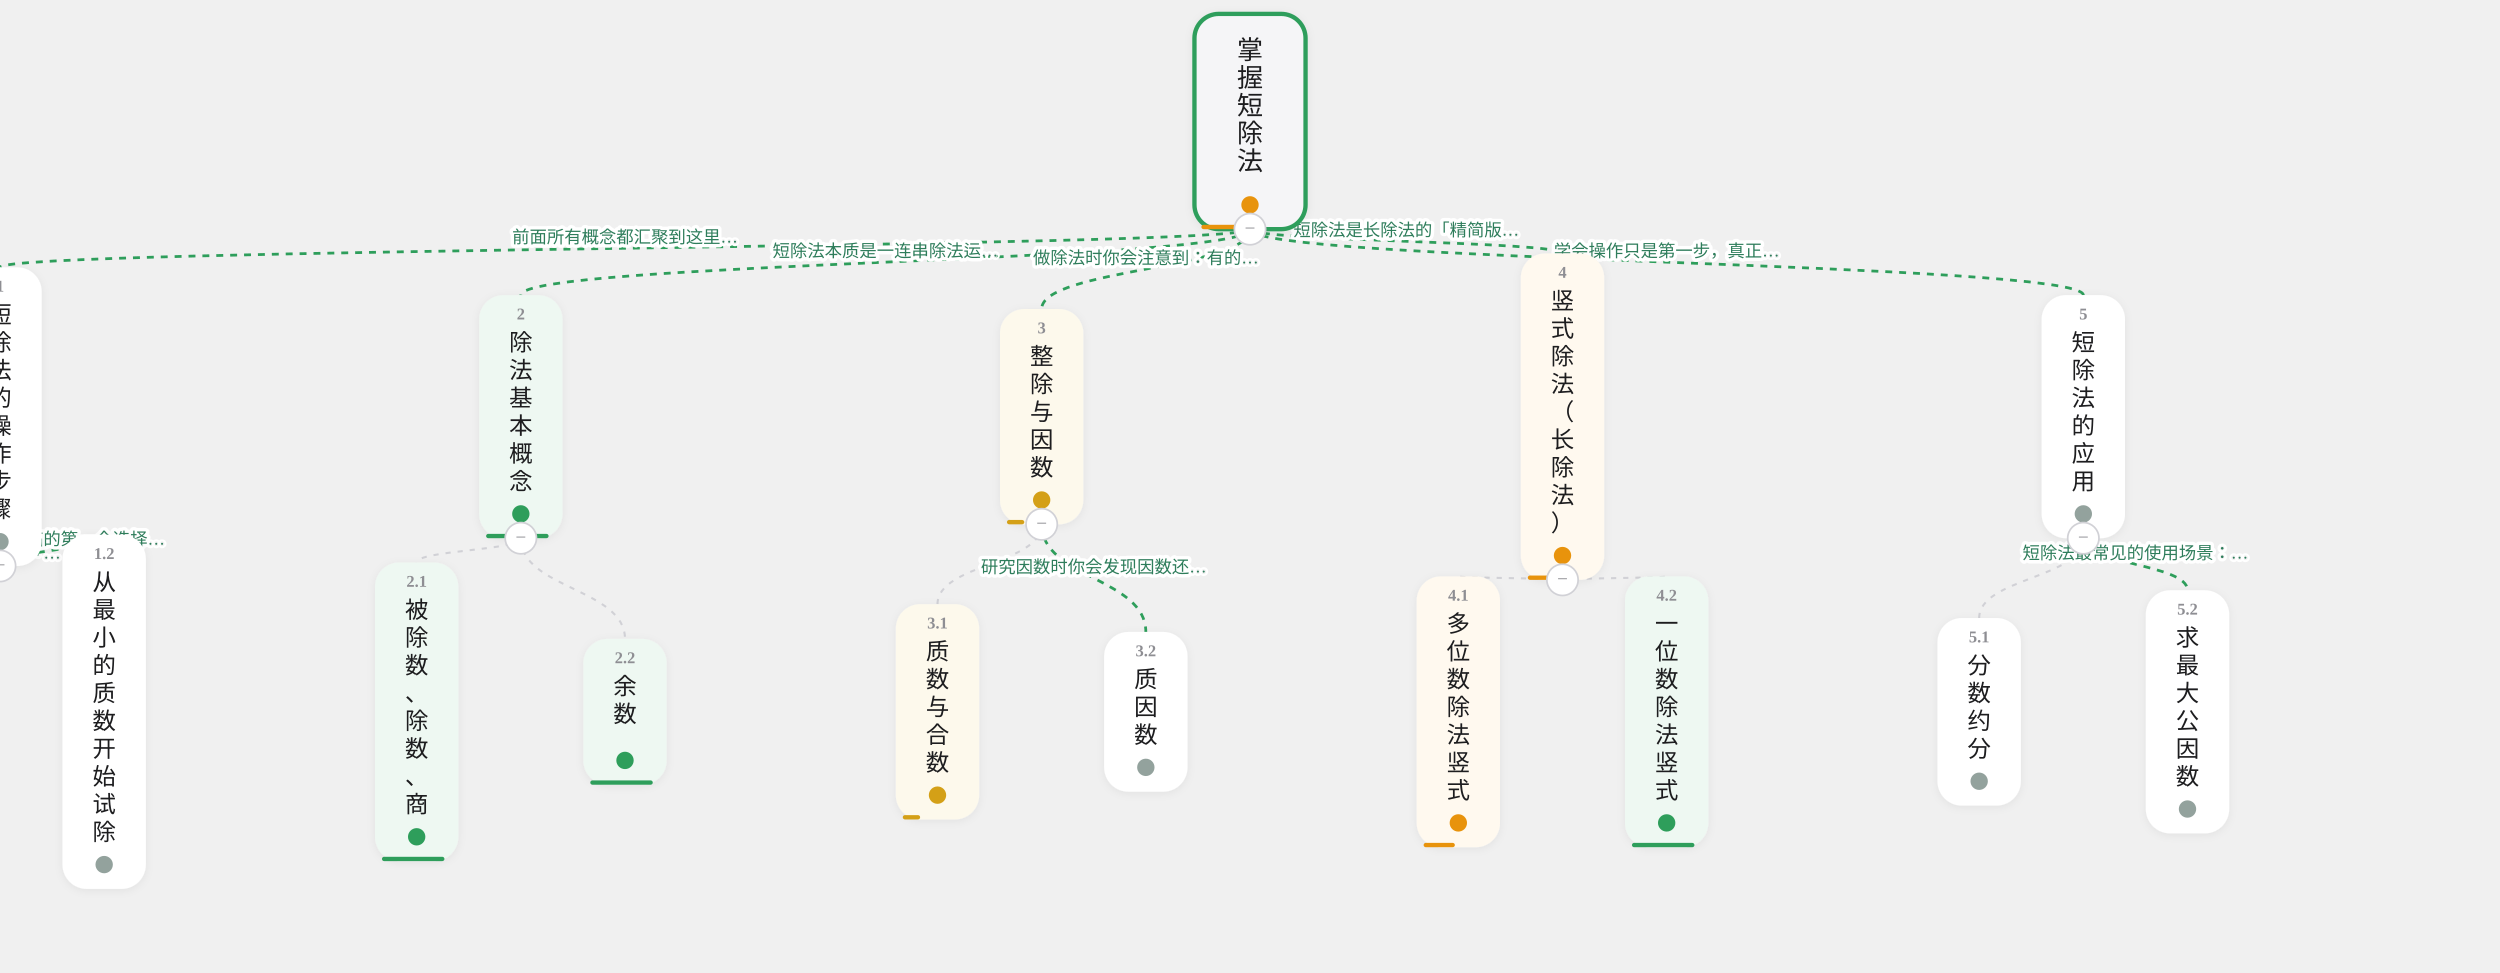
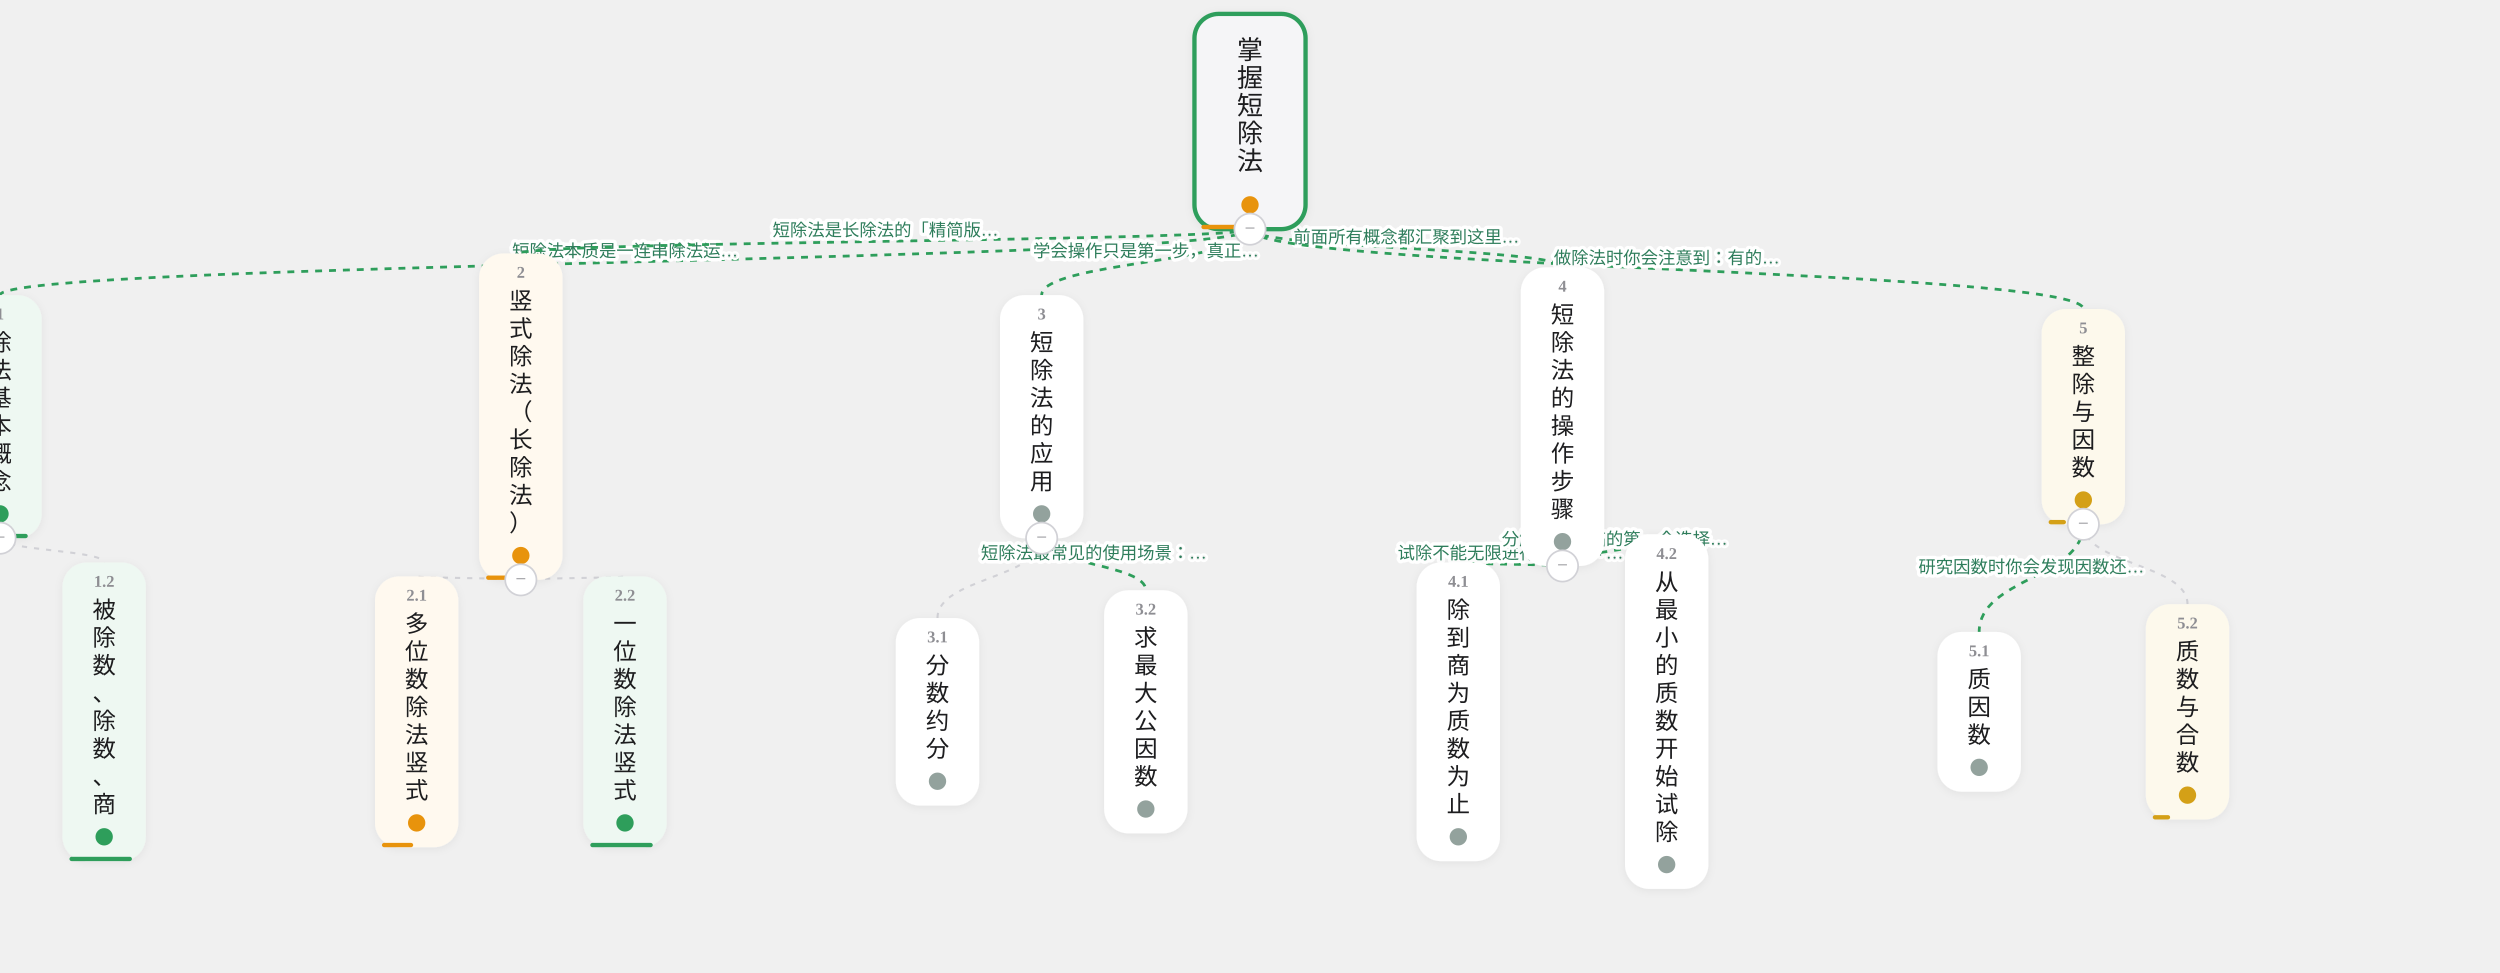
<svg xmlns="http://www.w3.org/2000/svg" id="s" viewBox="0 0 1440 560">
  <defs>
    <filter id="card-shadow" x="-40%" y="-40%" width="180%" height="180%">
      <feDropShadow dx="0" dy="1" stdDeviation="2.5" flood-color="#1e3c2d" flood-opacity="0.06" />
    </filter>
  </defs>
  <g class="zoom-group" transform="translate(840,70) scale(1)">
    <g class="content-group">
      <g class="links">
-         <path class="link lit" d="M-120,62C-120,73,-840,73,-840,84" fill="none" stroke="#2e9e5b" stroke-width="1.6" stroke-dasharray="4 4" />
-         <text class="edge-label" x="-480" y="70" text-anchor="middle" font-size="10" fill="#2e7d5b" paint-order="stroke" stroke="#ffffff" stroke-width="4" stroke-linejoin="round" style="cursor: pointer;">前面所有概念都汇聚到这里…</text>
-         <path class="link lit" d="M-120,62C-120,81,-540,81,-540,100" fill="none" stroke="#2e9e5b" stroke-width="1.6" stroke-dasharray="4 4" />
-         <text class="edge-label" x="-330" y="78" text-anchor="middle" font-size="10" fill="#2e7d5b" paint-order="stroke" stroke="#ffffff" stroke-width="4" stroke-linejoin="round" style="cursor: pointer;">短除法本质是一连串除法运…</text>
-         <path class="link lit" d="M-120,62C-120,85,-240,85,-240,108" fill="none" stroke="#2e9e5b" stroke-width="1.6" stroke-dasharray="4 4" />
-         <text class="edge-label" x="-180" y="82" text-anchor="middle" font-size="10" fill="#2e7d5b" paint-order="stroke" stroke="#ffffff" stroke-width="4" stroke-linejoin="round" style="cursor: pointer;">做除法时你会注意到：有的…</text>
-         <path class="link lit" d="M-120,62C-120,69,60,69,60,76" fill="none" stroke="#2e9e5b" stroke-width="1.6" stroke-dasharray="4 4" />
-         <text class="edge-label" x="-30" y="66" text-anchor="middle" font-size="10" fill="#2e7d5b" paint-order="stroke" stroke="#ffffff" stroke-width="4" stroke-linejoin="round" style="cursor: pointer;">短除法是长除法的「精简版…</text>
-         <path class="link lit" d="M-120,62C-120,81,360,81,360,100" fill="none" stroke="#2e9e5b" stroke-width="1.6" stroke-dasharray="4 4" />
-         <text class="edge-label" x="120" y="78" text-anchor="middle" font-size="10" fill="#2e7d5b" paint-order="stroke" stroke="#ffffff" stroke-width="4" stroke-linejoin="round" style="cursor: pointer;">学会操作只是第一步，真正…</text>
-         <path class="link lit" d="M-840,256C-840,255,-900,255,-900,254" fill="none" stroke="#2e9e5b" stroke-width="1.6" stroke-dasharray="4 4" />
-         <text class="edge-label" x="-870" y="252" text-anchor="middle" font-size="10" fill="#2e7d5b" paint-order="stroke" stroke="#ffffff" stroke-width="4" stroke-linejoin="round" style="cursor: pointer;">试除不能无限进行下去。「…</text>
-         <path class="link lit" d="M-840,256C-840,247,-780,247,-780,238" fill="none" stroke="#2e9e5b" stroke-width="1.6" stroke-dasharray="4 4" />
-         <text class="edge-label" x="-810" y="244" text-anchor="middle" font-size="10" fill="#2e7d5b" paint-order="stroke" stroke="#ffffff" stroke-width="4" stroke-linejoin="round" style="cursor: pointer;">分解时你面临的第一个选择…</text>
-         <path class="link" d="M-540,240C-540,247,-600,247,-600,254" fill="none" stroke="#d1d1d6" stroke-width="1.2" stroke-dasharray="3 4" />
-         <path class="link" d="M-540,240C-540,269,-480,269,-480,298" fill="none" stroke="#d1d1d6" stroke-width="1.2" stroke-dasharray="3 4" />
-         <path class="link" d="M-240,232C-240,255,-300,255,-300,278" fill="none" stroke="#d1d1d6" stroke-width="1.2" stroke-dasharray="3 4" />
-         <path class="link lit" d="M-240,232C-240,263,-180,263,-180,294" fill="none" stroke="#2e9e5b" stroke-width="1.6" stroke-dasharray="4 4" />
-         <text class="edge-label" x="-210" y="260" text-anchor="middle" font-size="10" fill="#2e7d5b" paint-order="stroke" stroke="#ffffff" stroke-width="4" stroke-linejoin="round" style="cursor: pointer;">研究因数时你会发现因数还…</text>
-         <path class="link" d="M60,264C60,263,0,263,0,262" fill="none" stroke="#d1d1d6" stroke-width="1.2" stroke-dasharray="3 4" />
-         <path class="link" d="M60,264C60,263,120,263,120,262" fill="none" stroke="#d1d1d6" stroke-width="1.2" stroke-dasharray="3 4" />
-         <path class="link" d="M360,240C360,263,300,263,300,286" fill="none" stroke="#d1d1d6" stroke-width="1.2" stroke-dasharray="3 4" />
-         <path class="link lit" d="M360,240C360,255,420,255,420,270" fill="none" stroke="#2e9e5b" stroke-width="1.6" stroke-dasharray="4 4" />
-         <text class="edge-label" x="390" y="252" text-anchor="middle" font-size="10" fill="#2e7d5b" paint-order="stroke" stroke="#ffffff" stroke-width="4" stroke-linejoin="round" style="cursor: pointer;">短除法最常见的使用场景：…</text>
+         <path class="link lit" d="M-120,62C-120,81,-840,81,-840,100" fill="none" stroke="#2e9e5b" stroke-width="1.6" stroke-dasharray="4 4" />
+         <text class="edge-label" x="-480" y="78" text-anchor="middle" font-size="10" fill="#2e7d5b" paint-order="stroke" stroke="#ffffff" stroke-width="4" stroke-linejoin="round" style="cursor: pointer;">短除法本质是一连串除法运…</text>
+         <path class="link lit" d="M-120,62C-120,69,-540,69,-540,76" fill="none" stroke="#2e9e5b" stroke-width="1.6" stroke-dasharray="4 4" />
+         <text class="edge-label" x="-330" y="66" text-anchor="middle" font-size="10" fill="#2e7d5b" paint-order="stroke" stroke="#ffffff" stroke-width="4" stroke-linejoin="round" style="cursor: pointer;">短除法是长除法的「精简版…</text>
+         <path class="link lit" d="M-120,62C-120,81,-240,81,-240,100" fill="none" stroke="#2e9e5b" stroke-width="1.6" stroke-dasharray="4 4" />
+         <text class="edge-label" x="-180" y="78" text-anchor="middle" font-size="10" fill="#2e7d5b" paint-order="stroke" stroke="#ffffff" stroke-width="4" stroke-linejoin="round" style="cursor: pointer;">学会操作只是第一步，真正…</text>
+         <path class="link lit" d="M-120,62C-120,73,60,73,60,84" fill="none" stroke="#2e9e5b" stroke-width="1.6" stroke-dasharray="4 4" />
+         <text class="edge-label" x="-30" y="70" text-anchor="middle" font-size="10" fill="#2e7d5b" paint-order="stroke" stroke="#ffffff" stroke-width="4" stroke-linejoin="round" style="cursor: pointer;">前面所有概念都汇聚到这里…</text>
+         <path class="link lit" d="M-120,62C-120,85,360,85,360,108" fill="none" stroke="#2e9e5b" stroke-width="1.6" stroke-dasharray="4 4" />
+         <text class="edge-label" x="120" y="82" text-anchor="middle" font-size="10" fill="#2e7d5b" paint-order="stroke" stroke="#ffffff" stroke-width="4" stroke-linejoin="round" style="cursor: pointer;">做除法时你会注意到：有的…</text>
+         <path class="link" d="M-840,240C-840,269,-900,269,-900,298" fill="none" stroke="#d1d1d6" stroke-width="1.2" stroke-dasharray="3 4" />
+         <path class="link" d="M-840,240C-840,247,-780,247,-780,254" fill="none" stroke="#d1d1d6" stroke-width="1.2" stroke-dasharray="3 4" />
+         <path class="link" d="M-540,264C-540,263,-600,263,-600,262" fill="none" stroke="#d1d1d6" stroke-width="1.2" stroke-dasharray="3 4" />
+         <path class="link" d="M-540,264C-540,263,-480,263,-480,262" fill="none" stroke="#d1d1d6" stroke-width="1.2" stroke-dasharray="3 4" />
+         <path class="link" d="M-240,240C-240,263,-300,263,-300,286" fill="none" stroke="#d1d1d6" stroke-width="1.2" stroke-dasharray="3 4" />
+         <path class="link lit" d="M-240,240C-240,255,-180,255,-180,270" fill="none" stroke="#2e9e5b" stroke-width="1.6" stroke-dasharray="4 4" />
+         <text class="edge-label" x="-210" y="252" text-anchor="middle" font-size="10" fill="#2e7d5b" paint-order="stroke" stroke="#ffffff" stroke-width="4" stroke-linejoin="round" style="cursor: pointer;">短除法最常见的使用场景：…</text>
+         <path class="link lit" d="M60,256C60,255,0,255,0,254" fill="none" stroke="#2e9e5b" stroke-width="1.6" stroke-dasharray="4 4" />
+         <text class="edge-label" x="30" y="252" text-anchor="middle" font-size="10" fill="#2e7d5b" paint-order="stroke" stroke="#ffffff" stroke-width="4" stroke-linejoin="round" style="cursor: pointer;">试除不能无限进行下去。「…</text>
+         <path class="link lit" d="M60,256C60,247,120,247,120,238" fill="none" stroke="#2e9e5b" stroke-width="1.6" stroke-dasharray="4 4" />
+         <text class="edge-label" x="90" y="244" text-anchor="middle" font-size="10" fill="#2e7d5b" paint-order="stroke" stroke="#ffffff" stroke-width="4" stroke-linejoin="round" style="cursor: pointer;">分解时你面临的第一个选择…</text>
+         <path class="link lit" d="M360,232C360,263,300,263,300,294" fill="none" stroke="#2e9e5b" stroke-width="1.6" stroke-dasharray="4 4" />
+         <text class="edge-label" x="330" y="260" text-anchor="middle" font-size="10" fill="#2e7d5b" paint-order="stroke" stroke="#ffffff" stroke-width="4" stroke-linejoin="round" style="cursor: pointer;">研究因数时你会发现因数还…</text>
+         <path class="link" d="M360,232C360,255,420,255,420,278" fill="none" stroke="#d1d1d6" stroke-width="1.2" stroke-dasharray="3 4" />
      </g>
      <g class="nodes">
        <g class="node" data-depth="0" transform="translate(-120,0)">
          <rect x="-32" y="-62" width="64" height="124" rx="14" fill="#f5f5f7" stroke="#2e9e5b" stroke-width="2.5" filter="url(#card-shadow)" style="cursor: pointer;" />
          <text x="0" y="-36" text-anchor="middle" font-size="15" font-weight="500" fill="#1d1d1f">掌</text>
          <text x="0" y="-20" text-anchor="middle" font-size="15" font-weight="500" fill="#1d1d1f">握</text>
          <text x="0" y="-4" text-anchor="middle" font-size="15" font-weight="500" fill="#1d1d1f">短</text>
          <text x="0" y="12" text-anchor="middle" font-size="15" font-weight="500" fill="#1d1d1f">除</text>
          <text x="0" y="28" text-anchor="middle" font-size="15" font-weight="500" fill="#1d1d1f">法</text>
          <circle class="state-dot" cx="0" cy="48" r="5" fill="#e8930c" />
          <rect class="mastery-bar" x="-28" y="59.5" width="25.2" height="2.5" rx="1.25" fill="#e8930c" />
          <circle class="collapse-toggle" cx="0" cy="62" r="9" fill="#ffffff" stroke="#d1d1d6" style="cursor: pointer;" />
          <text x="0" y="65" text-anchor="middle" font-size="11" fill="#8e8e93" style="cursor: pointer;">−</text>
        </g>
        <g class="node" data-depth="1" transform="translate(-840,170)">
-           <rect x="-24" y="-86" width="48" height="172" rx="14" fill="#ffffff" stroke="none" stroke-width="0" filter="url(#card-shadow)" style="cursor: pointer;" />
-           <text x="0" y="-72" text-anchor="middle" font-size="9.5" font-weight="600" fill="#8e8e93">1</text>
-           <text x="0" y="-54" text-anchor="middle" font-size="13.5" font-weight="500" fill="#1d1d1f">短</text>
-           <text x="0" y="-38" text-anchor="middle" font-size="13.5" font-weight="500" fill="#1d1d1f">除</text>
-           <text x="0" y="-22" text-anchor="middle" font-size="13.5" font-weight="500" fill="#1d1d1f">法</text>
-           <text x="0" y="-6" text-anchor="middle" font-size="13.5" font-weight="500" fill="#1d1d1f">的</text>
-           <text x="0" y="10" text-anchor="middle" font-size="13.5" font-weight="500" fill="#1d1d1f">操</text>
-           <text x="0" y="26" text-anchor="middle" font-size="13.5" font-weight="500" fill="#1d1d1f">作</text>
-           <text x="0" y="42" text-anchor="middle" font-size="13.5" font-weight="500" fill="#1d1d1f">步</text>
-           <text x="0" y="58" text-anchor="middle" font-size="13.5" font-weight="500" fill="#1d1d1f">骤</text>
-           <circle class="state-dot" cx="0" cy="72" r="5" fill="#93a29d" />
-           <rect class="mastery-bar" x="-20" y="83.5" width="0" height="2.5" rx="1.25" fill="#93a29d" />
-           <circle class="collapse-toggle" cx="0" cy="86" r="9" fill="#ffffff" stroke="#d1d1d6" style="cursor: pointer;" />
-           <text x="0" y="89" text-anchor="middle" font-size="11" fill="#8e8e93" style="cursor: pointer;">−</text>
-         </g>
-         <g class="node" data-depth="1" transform="translate(-540,170)">
          <rect x="-24" y="-70" width="48" height="140" rx="14" fill="#eef8f2" stroke="none" stroke-width="0" filter="url(#card-shadow)" style="cursor: pointer;" />
-           <text x="0" y="-56" text-anchor="middle" font-size="9.5" font-weight="600" fill="#8e8e93">2</text>
+           <text x="0" y="-56" text-anchor="middle" font-size="9.5" font-weight="600" fill="#8e8e93">1</text>
          <text x="0" y="-38" text-anchor="middle" font-size="13.5" font-weight="500" fill="#1d1d1f">除</text>
          <text x="0" y="-22" text-anchor="middle" font-size="13.5" font-weight="500" fill="#1d1d1f">法</text>
          <text x="0" y="-6" text-anchor="middle" font-size="13.5" font-weight="500" fill="#1d1d1f">基</text>
          <text x="0" y="10" text-anchor="middle" font-size="13.5" font-weight="500" fill="#1d1d1f">本</text>
          <text x="0" y="26" text-anchor="middle" font-size="13.5" font-weight="500" fill="#1d1d1f">概</text>
          <text x="0" y="42" text-anchor="middle" font-size="13.5" font-weight="500" fill="#1d1d1f">念</text>
          <circle class="state-dot" cx="0" cy="56" r="5" fill="#2e9e5b" />
          <rect class="mastery-bar" x="-20" y="67.5" width="36" height="2.5" rx="1.25" fill="#2e9e5b" />
          <circle class="collapse-toggle" cx="0" cy="70" r="9" fill="#ffffff" stroke="#d1d1d6" style="cursor: pointer;" />
          <text x="0" y="73" text-anchor="middle" font-size="11" fill="#8e8e93" style="cursor: pointer;">−</text>
        </g>
-         <g class="node" data-depth="1" transform="translate(-240,170)">
-           <rect x="-24" y="-62" width="48" height="124" rx="14" fill="#fdf9ec" stroke="none" stroke-width="0" filter="url(#card-shadow)" style="cursor: pointer;" />
-           <text x="0" y="-48" text-anchor="middle" font-size="9.5" font-weight="600" fill="#8e8e93">3</text>
-           <text x="0" y="-30" text-anchor="middle" font-size="13.5" font-weight="500" fill="#1d1d1f">整</text>
-           <text x="0" y="-14" text-anchor="middle" font-size="13.5" font-weight="500" fill="#1d1d1f">除</text>
-           <text x="0" y="2" text-anchor="middle" font-size="13.5" font-weight="500" fill="#1d1d1f">与</text>
-           <text x="0" y="18" text-anchor="middle" font-size="13.5" font-weight="500" fill="#1d1d1f">因</text>
-           <text x="0" y="34" text-anchor="middle" font-size="13.5" font-weight="500" fill="#1d1d1f">数</text>
-           <circle class="state-dot" cx="0" cy="48" r="5" fill="#d4a017" />
-           <rect class="mastery-bar" x="-20" y="59.5" width="10" height="2.5" rx="1.25" fill="#d4a017" />
-           <circle class="collapse-toggle" cx="0" cy="62" r="9" fill="#ffffff" stroke="#d1d1d6" style="cursor: pointer;" />
-           <text x="0" y="65" text-anchor="middle" font-size="11" fill="#8e8e93" style="cursor: pointer;">−</text>
-         </g>
-         <g class="node" data-depth="1" transform="translate(60,170)">
+         <g class="node" data-depth="1" transform="translate(-540,170)">
          <rect x="-24" y="-94" width="48" height="188" rx="14" fill="#fff9ef" stroke="none" stroke-width="0" filter="url(#card-shadow)" style="cursor: pointer;" />
-           <text x="0" y="-80" text-anchor="middle" font-size="9.5" font-weight="600" fill="#8e8e93">4</text>
+           <text x="0" y="-80" text-anchor="middle" font-size="9.5" font-weight="600" fill="#8e8e93">2</text>
          <text x="0" y="-62" text-anchor="middle" font-size="13.5" font-weight="500" fill="#1d1d1f">竖</text>
          <text x="0" y="-46" text-anchor="middle" font-size="13.5" font-weight="500" fill="#1d1d1f">式</text>
          <text x="0" y="-30" text-anchor="middle" font-size="13.5" font-weight="500" fill="#1d1d1f">除</text>
          <text x="0" y="-14" text-anchor="middle" font-size="13.5" font-weight="500" fill="#1d1d1f">法</text>
          <text x="0" y="2" text-anchor="middle" font-size="13.5" font-weight="500" fill="#1d1d1f">（</text>
          <text x="0" y="18" text-anchor="middle" font-size="13.5" font-weight="500" fill="#1d1d1f">长</text>
          <text x="0" y="34" text-anchor="middle" font-size="13.5" font-weight="500" fill="#1d1d1f">除</text>
          <text x="0" y="50" text-anchor="middle" font-size="13.5" font-weight="500" fill="#1d1d1f">法</text>
          <text x="0" y="66" text-anchor="middle" font-size="13.5" font-weight="500" fill="#1d1d1f">）</text>
          <circle class="state-dot" cx="0" cy="80" r="5" fill="#e8930c" />
          <rect class="mastery-bar" x="-20" y="91.5" width="18" height="2.5" rx="1.25" fill="#e8930c" />
          <circle class="collapse-toggle" cx="0" cy="94" r="9" fill="#ffffff" stroke="#d1d1d6" style="cursor: pointer;" />
          <text x="0" y="97" text-anchor="middle" font-size="11" fill="#8e8e93" style="cursor: pointer;">−</text>
        </g>
-         <g class="node" data-depth="1" transform="translate(360,170)">
+         <g class="node" data-depth="1" transform="translate(-240,170)">
          <rect x="-24" y="-70" width="48" height="140" rx="14" fill="#ffffff" stroke="none" stroke-width="0" filter="url(#card-shadow)" style="cursor: pointer;" />
-           <text x="0" y="-56" text-anchor="middle" font-size="9.5" font-weight="600" fill="#8e8e93">5</text>
+           <text x="0" y="-56" text-anchor="middle" font-size="9.5" font-weight="600" fill="#8e8e93">3</text>
          <text x="0" y="-38" text-anchor="middle" font-size="13.5" font-weight="500" fill="#1d1d1f">短</text>
          <text x="0" y="-22" text-anchor="middle" font-size="13.5" font-weight="500" fill="#1d1d1f">除</text>
          <text x="0" y="-6" text-anchor="middle" font-size="13.5" font-weight="500" fill="#1d1d1f">法</text>
          <text x="0" y="10" text-anchor="middle" font-size="13.5" font-weight="500" fill="#1d1d1f">的</text>
          <text x="0" y="26" text-anchor="middle" font-size="13.5" font-weight="500" fill="#1d1d1f">应</text>
          <text x="0" y="42" text-anchor="middle" font-size="13.5" font-weight="500" fill="#1d1d1f">用</text>
          <circle class="state-dot" cx="0" cy="56" r="5" fill="#93a29d" />
          <rect class="mastery-bar" x="-20" y="67.5" width="0" height="2.5" rx="1.25" fill="#93a29d" />
          <circle class="collapse-toggle" cx="0" cy="70" r="9" fill="#ffffff" stroke="#d1d1d6" style="cursor: pointer;" />
          <text x="0" y="73" text-anchor="middle" font-size="11" fill="#8e8e93" style="cursor: pointer;">−</text>
        </g>
+         <g class="node" data-depth="1" transform="translate(60,170)">
+           <rect x="-24" y="-86" width="48" height="172" rx="14" fill="#ffffff" stroke="none" stroke-width="0" filter="url(#card-shadow)" style="cursor: pointer;" />
+           <text x="0" y="-72" text-anchor="middle" font-size="9.5" font-weight="600" fill="#8e8e93">4</text>
+           <text x="0" y="-54" text-anchor="middle" font-size="13.5" font-weight="500" fill="#1d1d1f">短</text>
+           <text x="0" y="-38" text-anchor="middle" font-size="13.5" font-weight="500" fill="#1d1d1f">除</text>
+           <text x="0" y="-22" text-anchor="middle" font-size="13.5" font-weight="500" fill="#1d1d1f">法</text>
+           <text x="0" y="-6" text-anchor="middle" font-size="13.5" font-weight="500" fill="#1d1d1f">的</text>
+           <text x="0" y="10" text-anchor="middle" font-size="13.5" font-weight="500" fill="#1d1d1f">操</text>
+           <text x="0" y="26" text-anchor="middle" font-size="13.5" font-weight="500" fill="#1d1d1f">作</text>
+           <text x="0" y="42" text-anchor="middle" font-size="13.5" font-weight="500" fill="#1d1d1f">步</text>
+           <text x="0" y="58" text-anchor="middle" font-size="13.5" font-weight="500" fill="#1d1d1f">骤</text>
+           <circle class="state-dot" cx="0" cy="72" r="5" fill="#93a29d" />
+           <rect class="mastery-bar" x="-20" y="83.5" width="0" height="2.5" rx="1.25" fill="#93a29d" />
+           <circle class="collapse-toggle" cx="0" cy="86" r="9" fill="#ffffff" stroke="#d1d1d6" style="cursor: pointer;" />
+           <text x="0" y="89" text-anchor="middle" font-size="11" fill="#8e8e93" style="cursor: pointer;">−</text>
+         </g>
+         <g class="node" data-depth="1" transform="translate(360,170)">
+           <rect x="-24" y="-62" width="48" height="124" rx="14" fill="#fdf9ec" stroke="none" stroke-width="0" filter="url(#card-shadow)" style="cursor: pointer;" />
+           <text x="0" y="-48" text-anchor="middle" font-size="9.5" font-weight="600" fill="#8e8e93">5</text>
+           <text x="0" y="-30" text-anchor="middle" font-size="13.5" font-weight="500" fill="#1d1d1f">整</text>
+           <text x="0" y="-14" text-anchor="middle" font-size="13.5" font-weight="500" fill="#1d1d1f">除</text>
+           <text x="0" y="2" text-anchor="middle" font-size="13.5" font-weight="500" fill="#1d1d1f">与</text>
+           <text x="0" y="18" text-anchor="middle" font-size="13.5" font-weight="500" fill="#1d1d1f">因</text>
+           <text x="0" y="34" text-anchor="middle" font-size="13.5" font-weight="500" fill="#1d1d1f">数</text>
+           <circle class="state-dot" cx="0" cy="48" r="5" fill="#d4a017" />
+           <rect class="mastery-bar" x="-20" y="59.5" width="10" height="2.5" rx="1.25" fill="#d4a017" />
+           <circle class="collapse-toggle" cx="0" cy="62" r="9" fill="#ffffff" stroke="#d1d1d6" style="cursor: pointer;" />
+           <text x="0" y="65" text-anchor="middle" font-size="11" fill="#8e8e93" style="cursor: pointer;">−</text>
+         </g>
        <g class="node" data-depth="2" transform="translate(-900,340)">
+           <rect x="-24" y="-42" width="48" height="84" rx="14" fill="#eef8f2" stroke="none" stroke-width="0" filter="url(#card-shadow)" style="cursor: pointer;" />
+           <text x="0" y="-28" text-anchor="middle" font-size="9.5" font-weight="600" fill="#8e8e93">1.1</text>
+           <text x="0" y="-10" text-anchor="middle" font-size="13.5" font-weight="500" fill="#1d1d1f">余</text>
+           <text x="0" y="6" text-anchor="middle" font-size="13.5" font-weight="500" fill="#1d1d1f">数</text>
+           <circle class="state-dot" cx="0" cy="28" r="5" fill="#2e9e5b" />
+           <rect class="mastery-bar" x="-20" y="39.5" width="36" height="2.5" rx="1.25" fill="#2e9e5b" />
+         </g>
+         <g class="node" data-depth="2" transform="translate(-780,340)">
+           <rect x="-24" y="-86" width="48" height="172" rx="14" fill="#eef8f2" stroke="none" stroke-width="0" filter="url(#card-shadow)" style="cursor: pointer;" />
+           <text x="0" y="-72" text-anchor="middle" font-size="9.5" font-weight="600" fill="#8e8e93">1.2</text>
+           <text x="0" y="-54" text-anchor="middle" font-size="13.5" font-weight="500" fill="#1d1d1f">被</text>
+           <text x="0" y="-38" text-anchor="middle" font-size="13.5" font-weight="500" fill="#1d1d1f">除</text>
+           <text x="0" y="-22" text-anchor="middle" font-size="13.5" font-weight="500" fill="#1d1d1f">数</text>
+           <text x="0" y="-6" text-anchor="middle" font-size="13.5" font-weight="500" fill="#1d1d1f">、</text>
+           <text x="0" y="10" text-anchor="middle" font-size="13.5" font-weight="500" fill="#1d1d1f">除</text>
+           <text x="0" y="26" text-anchor="middle" font-size="13.5" font-weight="500" fill="#1d1d1f">数</text>
+           <text x="0" y="42" text-anchor="middle" font-size="13.5" font-weight="500" fill="#1d1d1f">、</text>
+           <text x="0" y="58" text-anchor="middle" font-size="13.5" font-weight="500" fill="#1d1d1f">商</text>
+           <circle class="state-dot" cx="0" cy="72" r="5" fill="#2e9e5b" />
+           <rect class="mastery-bar" x="-20" y="83.5" width="36" height="2.5" rx="1.25" fill="#2e9e5b" />
+         </g>
+         <g class="node" data-depth="2" transform="translate(-600,340)">
+           <rect x="-24" y="-78" width="48" height="156" rx="14" fill="#fff9ef" stroke="none" stroke-width="0" filter="url(#card-shadow)" style="cursor: pointer;" />
+           <text x="0" y="-64" text-anchor="middle" font-size="9.5" font-weight="600" fill="#8e8e93">2.1</text>
+           <text x="0" y="-46" text-anchor="middle" font-size="13.5" font-weight="500" fill="#1d1d1f">多</text>
+           <text x="0" y="-30" text-anchor="middle" font-size="13.5" font-weight="500" fill="#1d1d1f">位</text>
+           <text x="0" y="-14" text-anchor="middle" font-size="13.5" font-weight="500" fill="#1d1d1f">数</text>
+           <text x="0" y="2" text-anchor="middle" font-size="13.5" font-weight="500" fill="#1d1d1f">除</text>
+           <text x="0" y="18" text-anchor="middle" font-size="13.5" font-weight="500" fill="#1d1d1f">法</text>
+           <text x="0" y="34" text-anchor="middle" font-size="13.5" font-weight="500" fill="#1d1d1f">竖</text>
+           <text x="0" y="50" text-anchor="middle" font-size="13.5" font-weight="500" fill="#1d1d1f">式</text>
+           <circle class="state-dot" cx="0" cy="64" r="5" fill="#e8930c" />
+           <rect class="mastery-bar" x="-20" y="75.5" width="18" height="2.5" rx="1.25" fill="#e8930c" />
+         </g>
+         <g class="node" data-depth="2" transform="translate(-480,340)">
+           <rect x="-24" y="-78" width="48" height="156" rx="14" fill="#eef8f2" stroke="none" stroke-width="0" filter="url(#card-shadow)" style="cursor: pointer;" />
+           <text x="0" y="-64" text-anchor="middle" font-size="9.5" font-weight="600" fill="#8e8e93">2.2</text>
+           <text x="0" y="-46" text-anchor="middle" font-size="13.5" font-weight="500" fill="#1d1d1f">一</text>
+           <text x="0" y="-30" text-anchor="middle" font-size="13.5" font-weight="500" fill="#1d1d1f">位</text>
+           <text x="0" y="-14" text-anchor="middle" font-size="13.5" font-weight="500" fill="#1d1d1f">数</text>
+           <text x="0" y="2" text-anchor="middle" font-size="13.5" font-weight="500" fill="#1d1d1f">除</text>
+           <text x="0" y="18" text-anchor="middle" font-size="13.5" font-weight="500" fill="#1d1d1f">法</text>
+           <text x="0" y="34" text-anchor="middle" font-size="13.5" font-weight="500" fill="#1d1d1f">竖</text>
+           <text x="0" y="50" text-anchor="middle" font-size="13.5" font-weight="500" fill="#1d1d1f">式</text>
+           <circle class="state-dot" cx="0" cy="64" r="5" fill="#2e9e5b" />
+           <rect class="mastery-bar" x="-20" y="75.5" width="36" height="2.5" rx="1.25" fill="#2e9e5b" />
+         </g>
+         <g class="node" data-depth="2" transform="translate(-300,340)">
+           <rect x="-24" y="-54" width="48" height="108" rx="14" fill="#ffffff" stroke="none" stroke-width="0" filter="url(#card-shadow)" style="cursor: pointer;" />
+           <text x="0" y="-40" text-anchor="middle" font-size="9.5" font-weight="600" fill="#8e8e93">3.1</text>
+           <text x="0" y="-22" text-anchor="middle" font-size="13.5" font-weight="500" fill="#1d1d1f">分</text>
+           <text x="0" y="-6" text-anchor="middle" font-size="13.5" font-weight="500" fill="#1d1d1f">数</text>
+           <text x="0" y="10" text-anchor="middle" font-size="13.5" font-weight="500" fill="#1d1d1f">约</text>
+           <text x="0" y="26" text-anchor="middle" font-size="13.5" font-weight="500" fill="#1d1d1f">分</text>
+           <circle class="state-dot" cx="0" cy="40" r="5" fill="#93a29d" />
+           <rect class="mastery-bar" x="-20" y="51.5" width="0" height="2.5" rx="1.25" fill="#93a29d" />
+         </g>
+         <g class="node" data-depth="2" transform="translate(-180,340)">
+           <rect x="-24" y="-70" width="48" height="140" rx="14" fill="#ffffff" stroke="none" stroke-width="0" filter="url(#card-shadow)" style="cursor: pointer;" />
+           <text x="0" y="-56" text-anchor="middle" font-size="9.5" font-weight="600" fill="#8e8e93">3.2</text>
+           <text x="0" y="-38" text-anchor="middle" font-size="13.5" font-weight="500" fill="#1d1d1f">求</text>
+           <text x="0" y="-22" text-anchor="middle" font-size="13.5" font-weight="500" fill="#1d1d1f">最</text>
+           <text x="0" y="-6" text-anchor="middle" font-size="13.5" font-weight="500" fill="#1d1d1f">大</text>
+           <text x="0" y="10" text-anchor="middle" font-size="13.5" font-weight="500" fill="#1d1d1f">公</text>
+           <text x="0" y="26" text-anchor="middle" font-size="13.5" font-weight="500" fill="#1d1d1f">因</text>
+           <text x="0" y="42" text-anchor="middle" font-size="13.5" font-weight="500" fill="#1d1d1f">数</text>
+           <circle class="state-dot" cx="0" cy="56" r="5" fill="#93a29d" />
+           <rect class="mastery-bar" x="-20" y="67.5" width="0" height="2.5" rx="1.25" fill="#93a29d" />
+         </g>
+         <g class="node" data-depth="2" transform="translate(0,340)">
          <rect x="-24" y="-86" width="48" height="172" rx="14" fill="#ffffff" stroke="none" stroke-width="0" filter="url(#card-shadow)" style="cursor: pointer;" />
-           <text x="0" y="-72" text-anchor="middle" font-size="9.5" font-weight="600" fill="#8e8e93">1.1</text>
+           <text x="0" y="-72" text-anchor="middle" font-size="9.5" font-weight="600" fill="#8e8e93">4.1</text>
          <text x="0" y="-54" text-anchor="middle" font-size="13.5" font-weight="500" fill="#1d1d1f">除</text>
          <text x="0" y="-38" text-anchor="middle" font-size="13.5" font-weight="500" fill="#1d1d1f">到</text>
          <text x="0" y="-22" text-anchor="middle" font-size="13.5" font-weight="500" fill="#1d1d1f">商</text>
          <text x="0" y="-6" text-anchor="middle" font-size="13.5" font-weight="500" fill="#1d1d1f">为</text>
          <text x="0" y="10" text-anchor="middle" font-size="13.5" font-weight="500" fill="#1d1d1f">质</text>
          <text x="0" y="26" text-anchor="middle" font-size="13.5" font-weight="500" fill="#1d1d1f">数</text>
          <text x="0" y="42" text-anchor="middle" font-size="13.5" font-weight="500" fill="#1d1d1f">为</text>
          <text x="0" y="58" text-anchor="middle" font-size="13.5" font-weight="500" fill="#1d1d1f">止</text>
          <circle class="state-dot" cx="0" cy="72" r="5" fill="#93a29d" />
          <rect class="mastery-bar" x="-20" y="83.5" width="0" height="2.5" rx="1.25" fill="#93a29d" />
        </g>
-         <g class="node" data-depth="2" transform="translate(-780,340)">
+         <g class="node" data-depth="2" transform="translate(120,340)">
          <rect x="-24" y="-102" width="48" height="204" rx="14" fill="#ffffff" stroke="none" stroke-width="0" filter="url(#card-shadow)" style="cursor: pointer;" />
-           <text x="0" y="-88" text-anchor="middle" font-size="9.5" font-weight="600" fill="#8e8e93">1.2</text>
+           <text x="0" y="-88" text-anchor="middle" font-size="9.5" font-weight="600" fill="#8e8e93">4.2</text>
          <text x="0" y="-70" text-anchor="middle" font-size="13.5" font-weight="500" fill="#1d1d1f">从</text>
          <text x="0" y="-54" text-anchor="middle" font-size="13.5" font-weight="500" fill="#1d1d1f">最</text>
          <text x="0" y="-38" text-anchor="middle" font-size="13.5" font-weight="500" fill="#1d1d1f">小</text>
          <text x="0" y="-22" text-anchor="middle" font-size="13.5" font-weight="500" fill="#1d1d1f">的</text>
          <text x="0" y="-6" text-anchor="middle" font-size="13.5" font-weight="500" fill="#1d1d1f">质</text>
          <text x="0" y="10" text-anchor="middle" font-size="13.5" font-weight="500" fill="#1d1d1f">数</text>
          <text x="0" y="26" text-anchor="middle" font-size="13.5" font-weight="500" fill="#1d1d1f">开</text>
          <text x="0" y="42" text-anchor="middle" font-size="13.5" font-weight="500" fill="#1d1d1f">始</text>
          <text x="0" y="58" text-anchor="middle" font-size="13.5" font-weight="500" fill="#1d1d1f">试</text>
          <text x="0" y="74" text-anchor="middle" font-size="13.5" font-weight="500" fill="#1d1d1f">除</text>
          <circle class="state-dot" cx="0" cy="88" r="5" fill="#93a29d" />
          <rect class="mastery-bar" x="-20" y="99.5" width="0" height="2.5" rx="1.25" fill="#93a29d" />
        </g>
-         <g class="node" data-depth="2" transform="translate(-600,340)">
-           <rect x="-24" y="-86" width="48" height="172" rx="14" fill="#eef8f2" stroke="none" stroke-width="0" filter="url(#card-shadow)" style="cursor: pointer;" />
-           <text x="0" y="-72" text-anchor="middle" font-size="9.5" font-weight="600" fill="#8e8e93">2.1</text>
-           <text x="0" y="-54" text-anchor="middle" font-size="13.5" font-weight="500" fill="#1d1d1f">被</text>
-           <text x="0" y="-38" text-anchor="middle" font-size="13.5" font-weight="500" fill="#1d1d1f">除</text>
-           <text x="0" y="-22" text-anchor="middle" font-size="13.5" font-weight="500" fill="#1d1d1f">数</text>
-           <text x="0" y="-6" text-anchor="middle" font-size="13.5" font-weight="500" fill="#1d1d1f">、</text>
-           <text x="0" y="10" text-anchor="middle" font-size="13.5" font-weight="500" fill="#1d1d1f">除</text>
-           <text x="0" y="26" text-anchor="middle" font-size="13.5" font-weight="500" fill="#1d1d1f">数</text>
-           <text x="0" y="42" text-anchor="middle" font-size="13.5" font-weight="500" fill="#1d1d1f">、</text>
-           <text x="0" y="58" text-anchor="middle" font-size="13.5" font-weight="500" fill="#1d1d1f">商</text>
-           <circle class="state-dot" cx="0" cy="72" r="5" fill="#2e9e5b" />
-           <rect class="mastery-bar" x="-20" y="83.5" width="36" height="2.5" rx="1.25" fill="#2e9e5b" />
-         </g>
-         <g class="node" data-depth="2" transform="translate(-480,340)">
-           <rect x="-24" y="-42" width="48" height="84" rx="14" fill="#eef8f2" stroke="none" stroke-width="0" filter="url(#card-shadow)" style="cursor: pointer;" />
-           <text x="0" y="-28" text-anchor="middle" font-size="9.5" font-weight="600" fill="#8e8e93">2.2</text>
-           <text x="0" y="-10" text-anchor="middle" font-size="13.5" font-weight="500" fill="#1d1d1f">余</text>
-           <text x="0" y="6" text-anchor="middle" font-size="13.5" font-weight="500" fill="#1d1d1f">数</text>
-           <circle class="state-dot" cx="0" cy="28" r="5" fill="#2e9e5b" />
-           <rect class="mastery-bar" x="-20" y="39.5" width="36" height="2.5" rx="1.25" fill="#2e9e5b" />
-         </g>
-         <g class="node" data-depth="2" transform="translate(-300,340)">
+         <g class="node" data-depth="2" transform="translate(300,340)">
+           <rect x="-24" y="-46" width="48" height="92" rx="14" fill="#ffffff" stroke="none" stroke-width="0" filter="url(#card-shadow)" style="cursor: pointer;" />
+           <text x="0" y="-32" text-anchor="middle" font-size="9.5" font-weight="600" fill="#8e8e93">5.1</text>
+           <text x="0" y="-14" text-anchor="middle" font-size="13.5" font-weight="500" fill="#1d1d1f">质</text>
+           <text x="0" y="2" text-anchor="middle" font-size="13.5" font-weight="500" fill="#1d1d1f">因</text>
+           <text x="0" y="18" text-anchor="middle" font-size="13.5" font-weight="500" fill="#1d1d1f">数</text>
+           <circle class="state-dot" cx="0" cy="32" r="5" fill="#93a29d" />
+           <rect class="mastery-bar" x="-20" y="43.5" width="0" height="2.5" rx="1.25" fill="#93a29d" />
+         </g>
+         <g class="node" data-depth="2" transform="translate(420,340)">
          <rect x="-24" y="-62" width="48" height="124" rx="14" fill="#fdf9ec" stroke="none" stroke-width="0" filter="url(#card-shadow)" style="cursor: pointer;" />
-           <text x="0" y="-48" text-anchor="middle" font-size="9.5" font-weight="600" fill="#8e8e93">3.1</text>
+           <text x="0" y="-48" text-anchor="middle" font-size="9.5" font-weight="600" fill="#8e8e93">5.2</text>
          <text x="0" y="-30" text-anchor="middle" font-size="13.5" font-weight="500" fill="#1d1d1f">质</text>
          <text x="0" y="-14" text-anchor="middle" font-size="13.5" font-weight="500" fill="#1d1d1f">数</text>
          <text x="0" y="2" text-anchor="middle" font-size="13.5" font-weight="500" fill="#1d1d1f">与</text>
          <text x="0" y="18" text-anchor="middle" font-size="13.5" font-weight="500" fill="#1d1d1f">合</text>
          <text x="0" y="34" text-anchor="middle" font-size="13.5" font-weight="500" fill="#1d1d1f">数</text>
          <circle class="state-dot" cx="0" cy="48" r="5" fill="#d4a017" />
          <rect class="mastery-bar" x="-20" y="59.5" width="10" height="2.5" rx="1.25" fill="#d4a017" />
        </g>
-         <g class="node" data-depth="2" transform="translate(-180,340)">
-           <rect x="-24" y="-46" width="48" height="92" rx="14" fill="#ffffff" stroke="none" stroke-width="0" filter="url(#card-shadow)" style="cursor: pointer;" />
-           <text x="0" y="-32" text-anchor="middle" font-size="9.5" font-weight="600" fill="#8e8e93">3.2</text>
-           <text x="0" y="-14" text-anchor="middle" font-size="13.5" font-weight="500" fill="#1d1d1f">质</text>
-           <text x="0" y="2" text-anchor="middle" font-size="13.5" font-weight="500" fill="#1d1d1f">因</text>
-           <text x="0" y="18" text-anchor="middle" font-size="13.5" font-weight="500" fill="#1d1d1f">数</text>
-           <circle class="state-dot" cx="0" cy="32" r="5" fill="#93a29d" />
-           <rect class="mastery-bar" x="-20" y="43.5" width="0" height="2.5" rx="1.25" fill="#93a29d" />
-         </g>
-         <g class="node" data-depth="2" transform="translate(0,340)">
-           <rect x="-24" y="-78" width="48" height="156" rx="14" fill="#fff9ef" stroke="none" stroke-width="0" filter="url(#card-shadow)" style="cursor: pointer;" />
-           <text x="0" y="-64" text-anchor="middle" font-size="9.5" font-weight="600" fill="#8e8e93">4.1</text>
-           <text x="0" y="-46" text-anchor="middle" font-size="13.5" font-weight="500" fill="#1d1d1f">多</text>
-           <text x="0" y="-30" text-anchor="middle" font-size="13.5" font-weight="500" fill="#1d1d1f">位</text>
-           <text x="0" y="-14" text-anchor="middle" font-size="13.5" font-weight="500" fill="#1d1d1f">数</text>
-           <text x="0" y="2" text-anchor="middle" font-size="13.5" font-weight="500" fill="#1d1d1f">除</text>
-           <text x="0" y="18" text-anchor="middle" font-size="13.5" font-weight="500" fill="#1d1d1f">法</text>
-           <text x="0" y="34" text-anchor="middle" font-size="13.5" font-weight="500" fill="#1d1d1f">竖</text>
-           <text x="0" y="50" text-anchor="middle" font-size="13.5" font-weight="500" fill="#1d1d1f">式</text>
-           <circle class="state-dot" cx="0" cy="64" r="5" fill="#e8930c" />
-           <rect class="mastery-bar" x="-20" y="75.5" width="18" height="2.5" rx="1.25" fill="#e8930c" />
-         </g>
-         <g class="node" data-depth="2" transform="translate(120,340)">
-           <rect x="-24" y="-78" width="48" height="156" rx="14" fill="#eef8f2" stroke="none" stroke-width="0" filter="url(#card-shadow)" style="cursor: pointer;" />
-           <text x="0" y="-64" text-anchor="middle" font-size="9.5" font-weight="600" fill="#8e8e93">4.2</text>
-           <text x="0" y="-46" text-anchor="middle" font-size="13.5" font-weight="500" fill="#1d1d1f">一</text>
-           <text x="0" y="-30" text-anchor="middle" font-size="13.5" font-weight="500" fill="#1d1d1f">位</text>
-           <text x="0" y="-14" text-anchor="middle" font-size="13.5" font-weight="500" fill="#1d1d1f">数</text>
-           <text x="0" y="2" text-anchor="middle" font-size="13.5" font-weight="500" fill="#1d1d1f">除</text>
-           <text x="0" y="18" text-anchor="middle" font-size="13.5" font-weight="500" fill="#1d1d1f">法</text>
-           <text x="0" y="34" text-anchor="middle" font-size="13.5" font-weight="500" fill="#1d1d1f">竖</text>
-           <text x="0" y="50" text-anchor="middle" font-size="13.5" font-weight="500" fill="#1d1d1f">式</text>
-           <circle class="state-dot" cx="0" cy="64" r="5" fill="#2e9e5b" />
-           <rect class="mastery-bar" x="-20" y="75.5" width="36" height="2.5" rx="1.25" fill="#2e9e5b" />
-         </g>
-         <g class="node" data-depth="2" transform="translate(300,340)">
-           <rect x="-24" y="-54" width="48" height="108" rx="14" fill="#ffffff" stroke="none" stroke-width="0" filter="url(#card-shadow)" style="cursor: pointer;" />
-           <text x="0" y="-40" text-anchor="middle" font-size="9.5" font-weight="600" fill="#8e8e93">5.1</text>
-           <text x="0" y="-22" text-anchor="middle" font-size="13.5" font-weight="500" fill="#1d1d1f">分</text>
-           <text x="0" y="-6" text-anchor="middle" font-size="13.5" font-weight="500" fill="#1d1d1f">数</text>
-           <text x="0" y="10" text-anchor="middle" font-size="13.5" font-weight="500" fill="#1d1d1f">约</text>
-           <text x="0" y="26" text-anchor="middle" font-size="13.5" font-weight="500" fill="#1d1d1f">分</text>
-           <circle class="state-dot" cx="0" cy="40" r="5" fill="#93a29d" />
-           <rect class="mastery-bar" x="-20" y="51.5" width="0" height="2.5" rx="1.25" fill="#93a29d" />
-         </g>
-         <g class="node" data-depth="2" transform="translate(420,340)">
-           <rect x="-24" y="-70" width="48" height="140" rx="14" fill="#ffffff" stroke="none" stroke-width="0" filter="url(#card-shadow)" style="cursor: pointer;" />
-           <text x="0" y="-56" text-anchor="middle" font-size="9.5" font-weight="600" fill="#8e8e93">5.2</text>
-           <text x="0" y="-38" text-anchor="middle" font-size="13.5" font-weight="500" fill="#1d1d1f">求</text>
-           <text x="0" y="-22" text-anchor="middle" font-size="13.5" font-weight="500" fill="#1d1d1f">最</text>
-           <text x="0" y="-6" text-anchor="middle" font-size="13.5" font-weight="500" fill="#1d1d1f">大</text>
-           <text x="0" y="10" text-anchor="middle" font-size="13.5" font-weight="500" fill="#1d1d1f">公</text>
-           <text x="0" y="26" text-anchor="middle" font-size="13.5" font-weight="500" fill="#1d1d1f">因</text>
-           <text x="0" y="42" text-anchor="middle" font-size="13.5" font-weight="500" fill="#1d1d1f">数</text>
-           <circle class="state-dot" cx="0" cy="56" r="5" fill="#93a29d" />
-           <rect class="mastery-bar" x="-20" y="67.5" width="0" height="2.5" rx="1.25" fill="#93a29d" />
-         </g>
      </g>
    </g>
  </g>
</svg>
